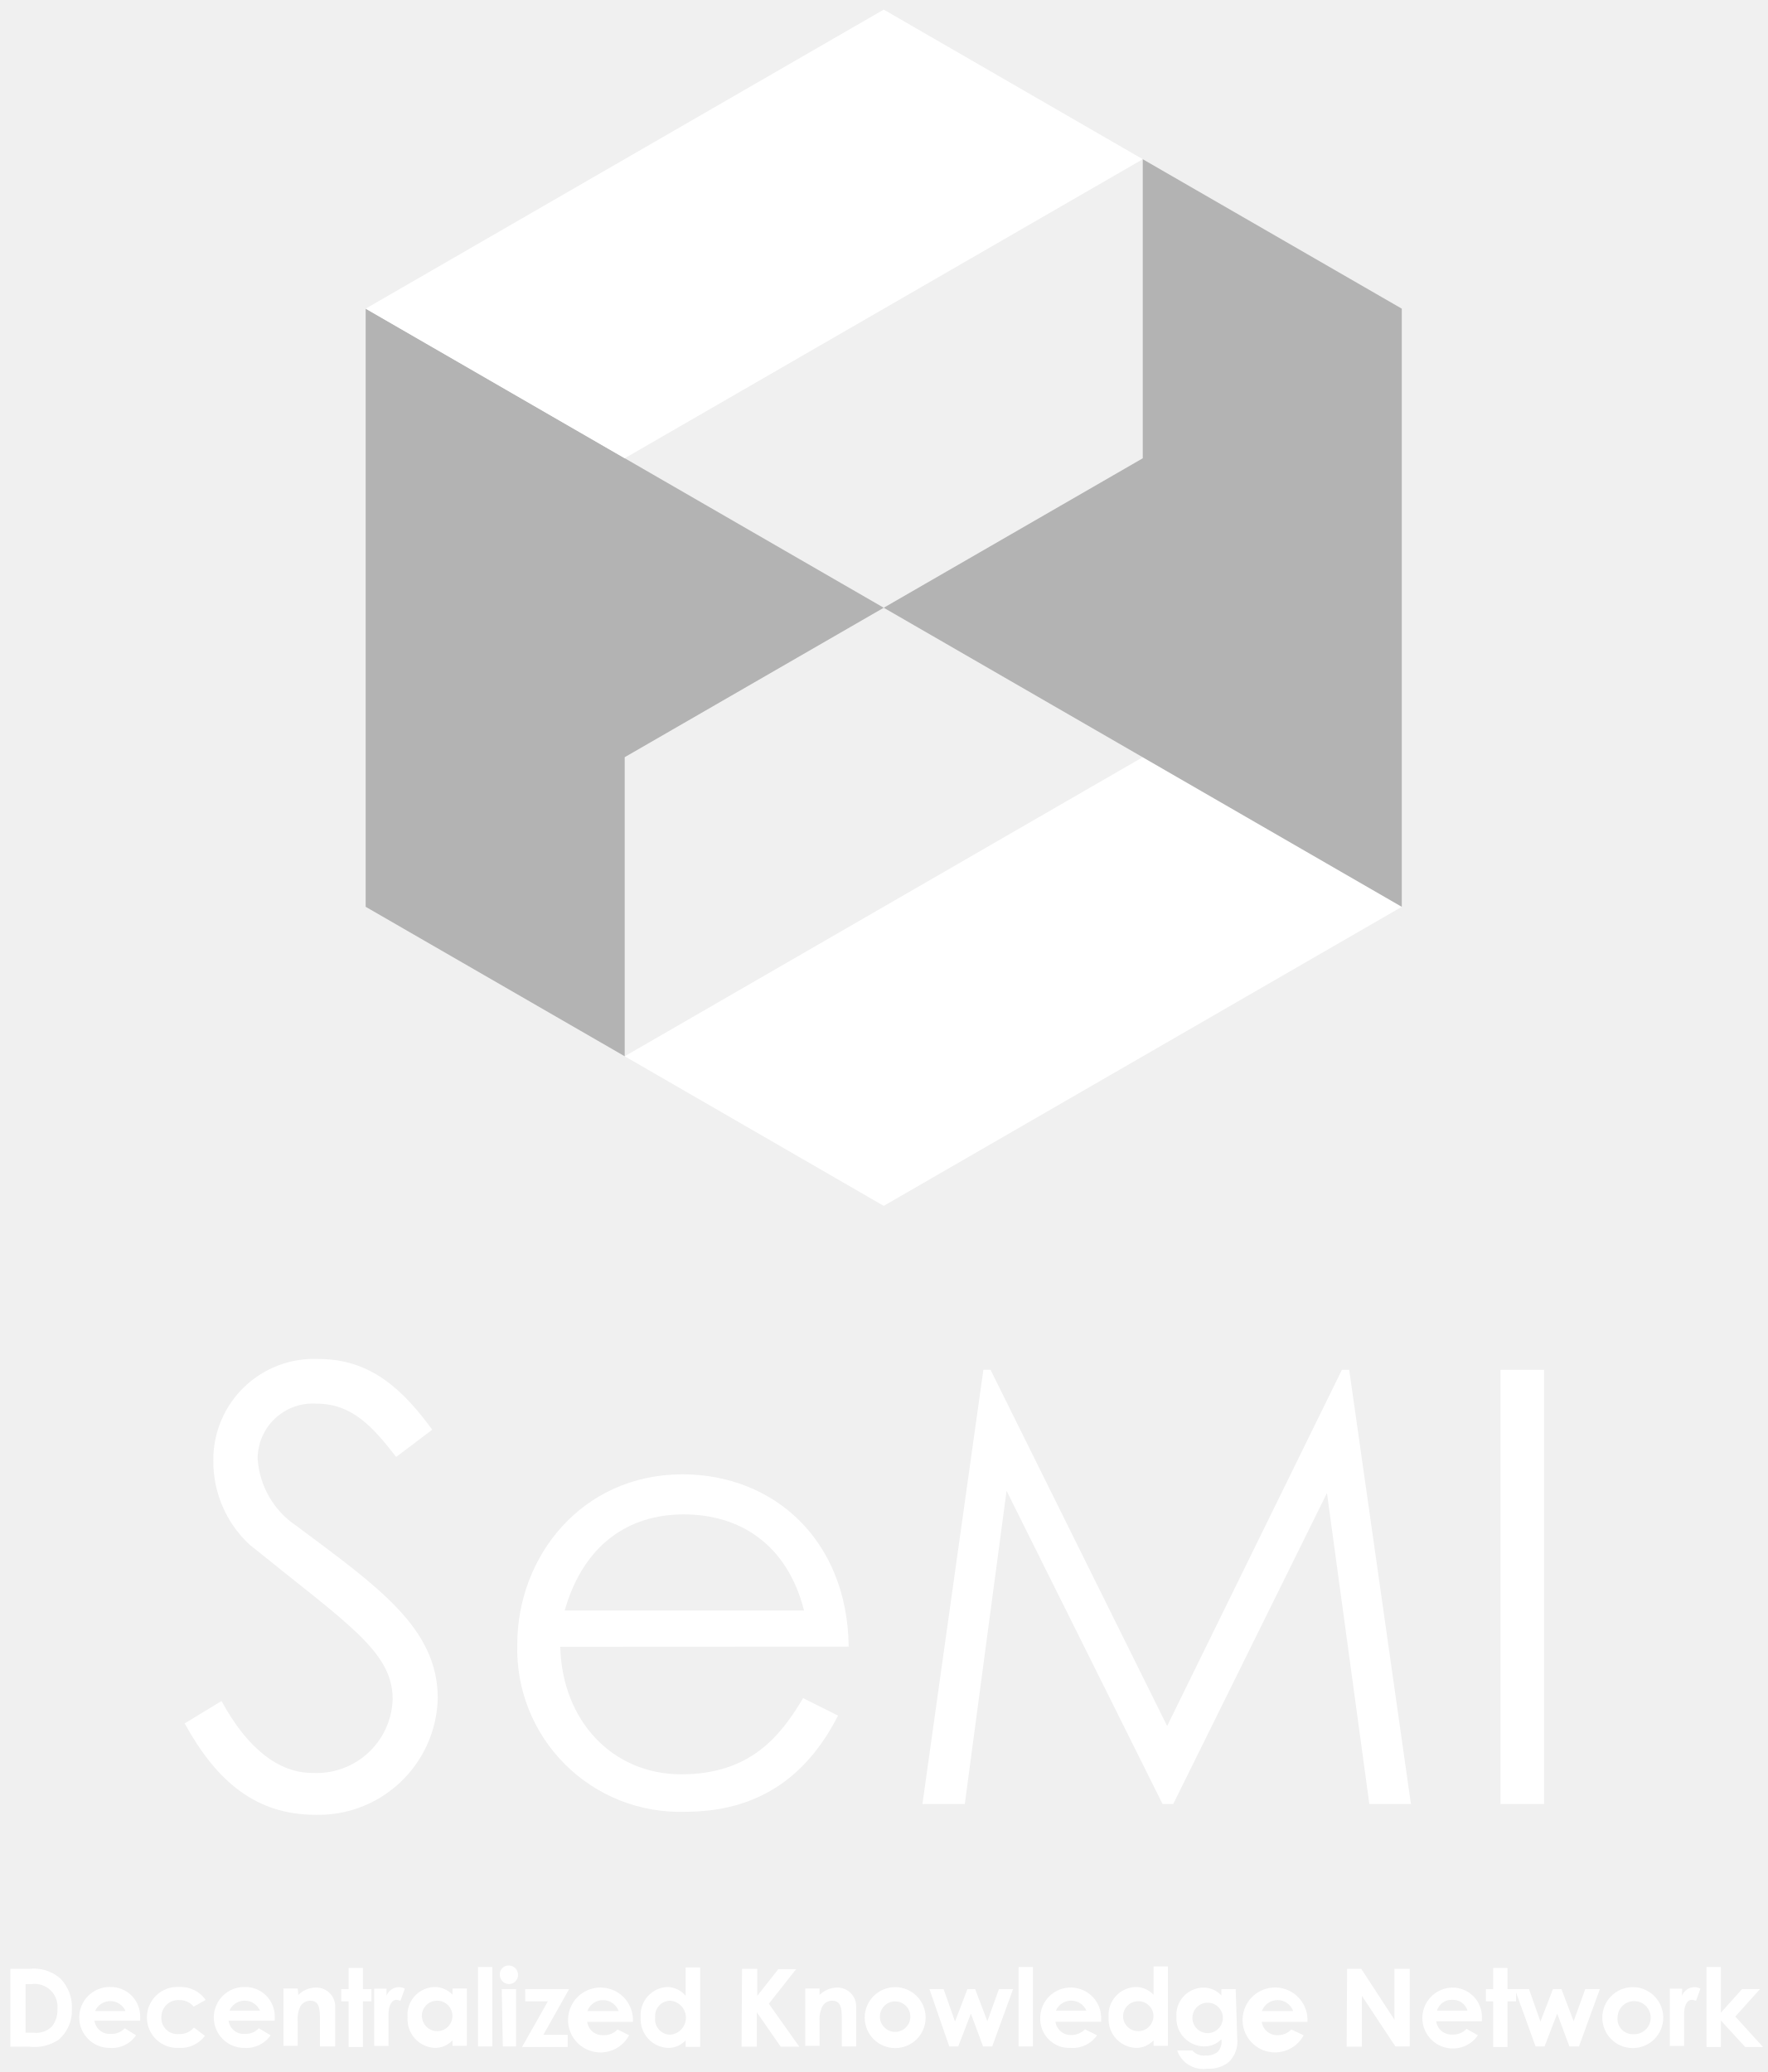
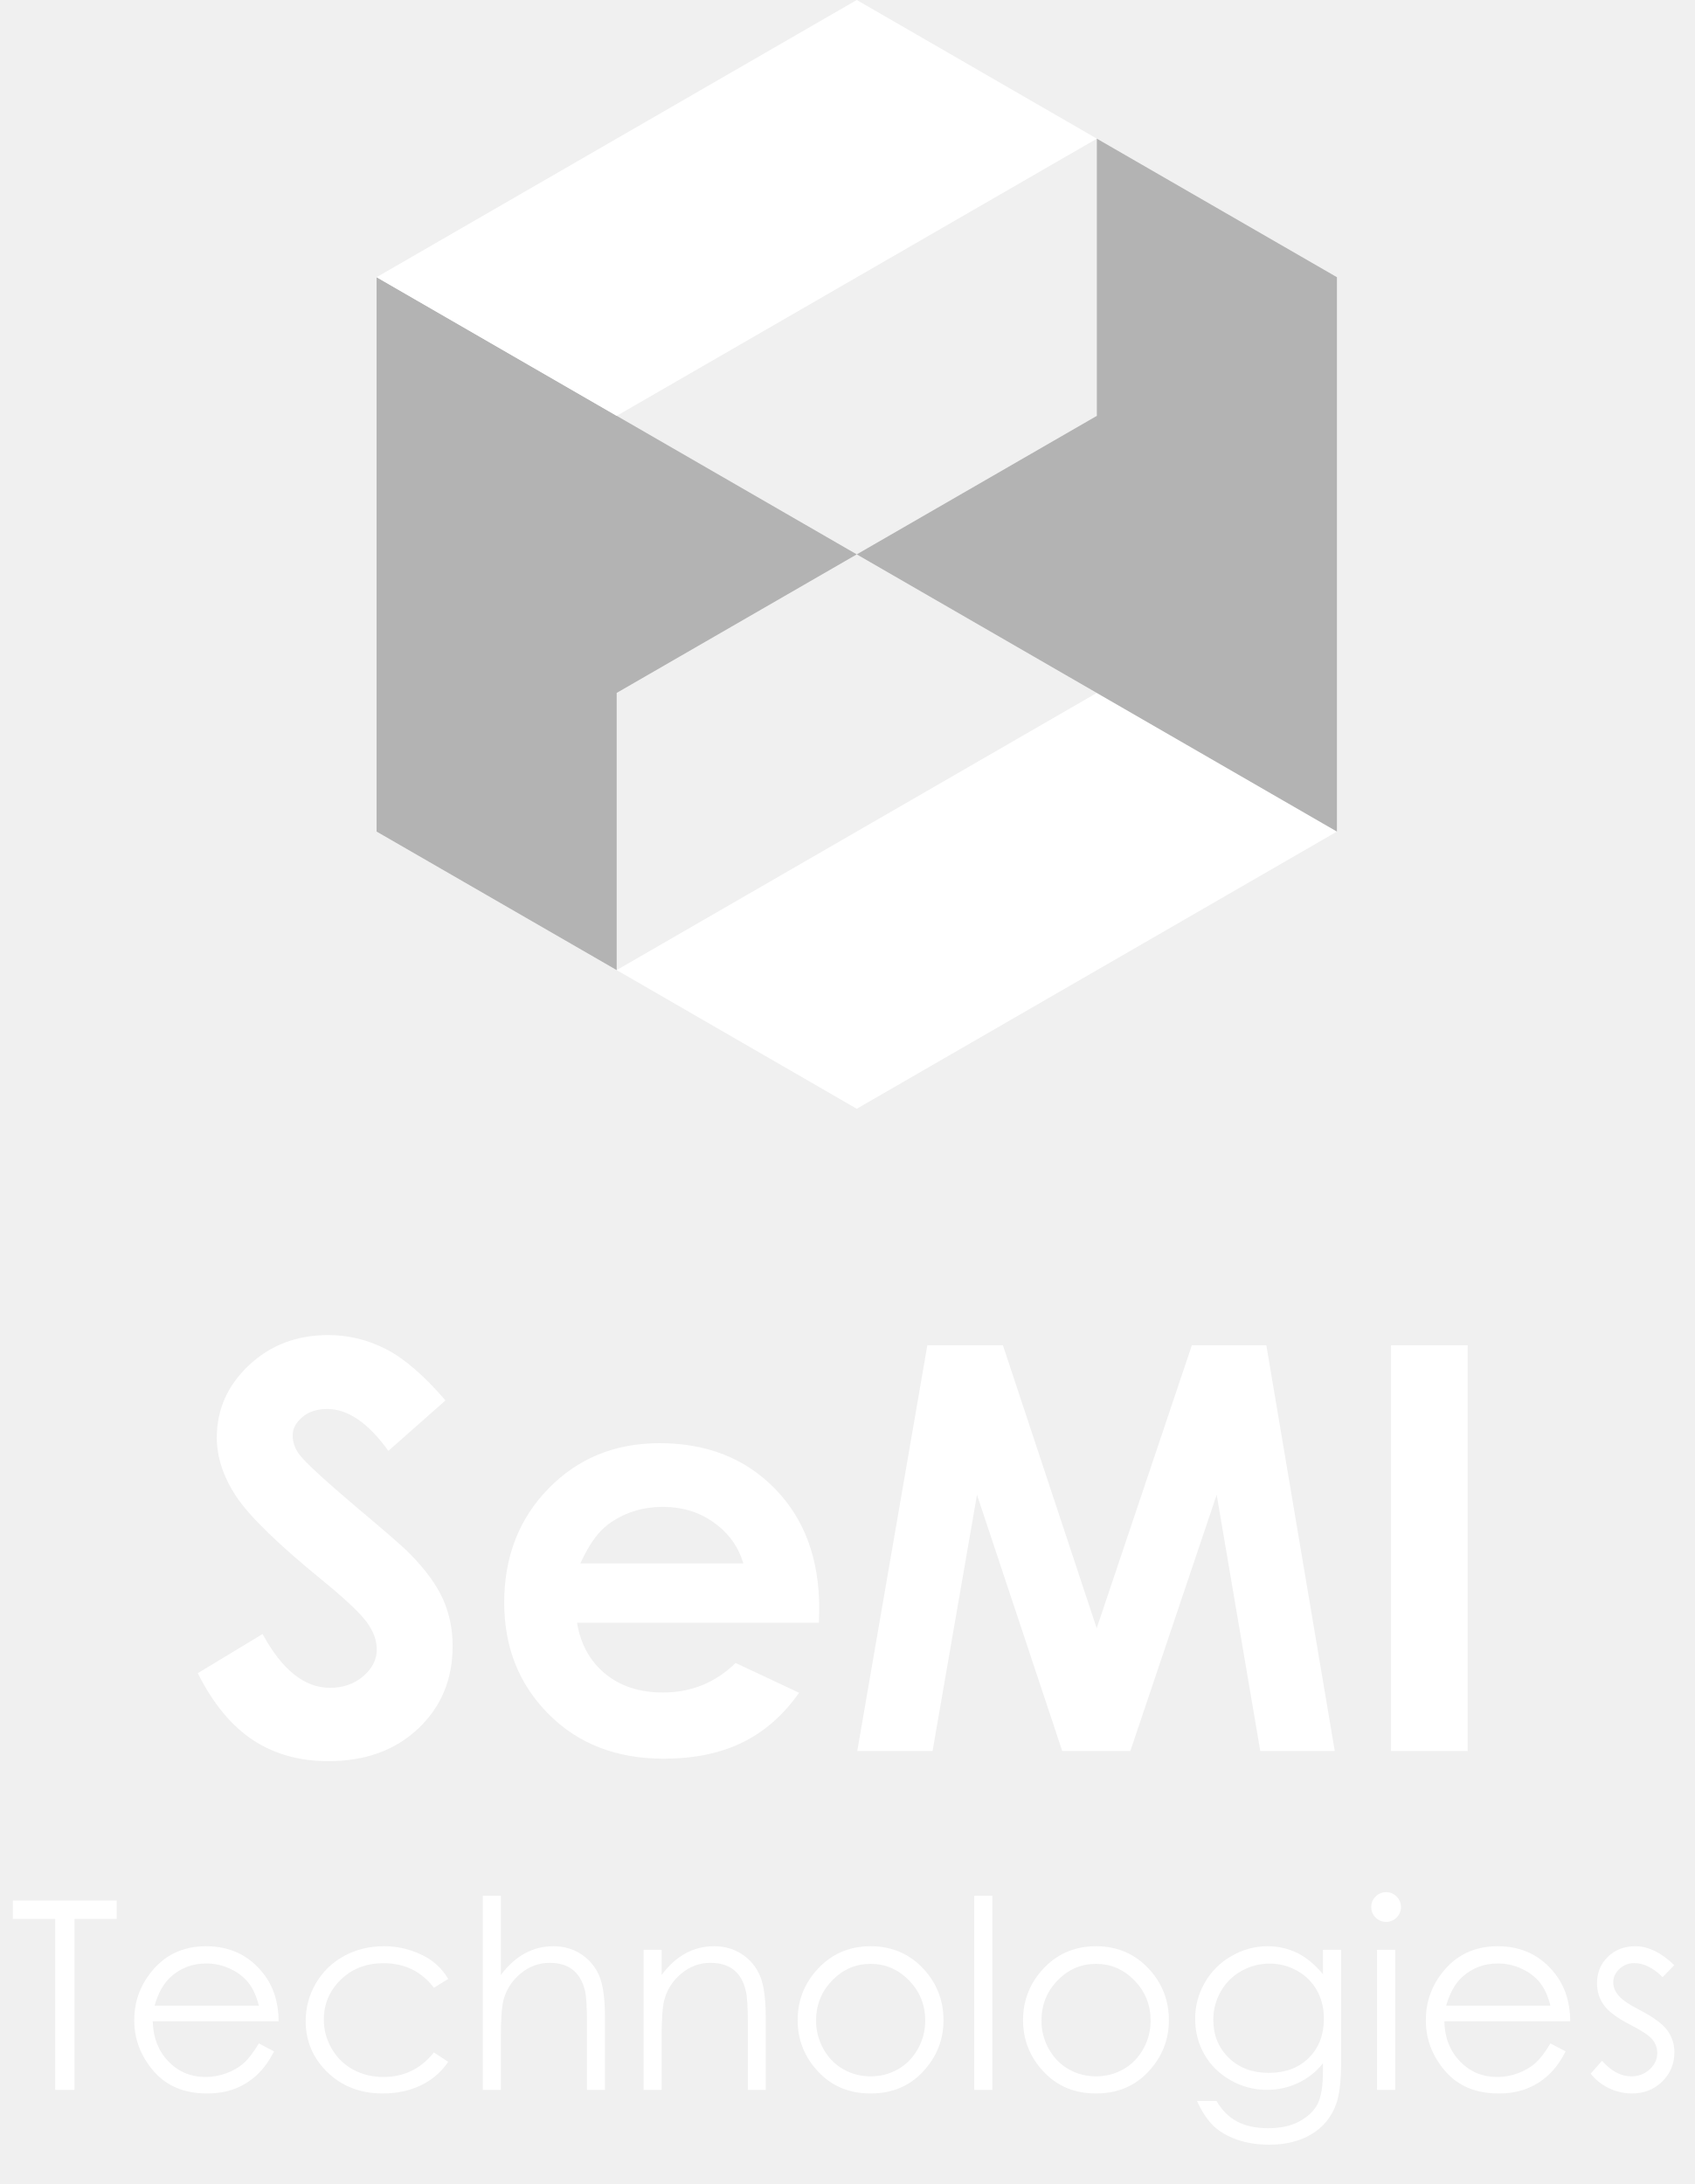
- <svg xmlns="http://www.w3.org/2000/svg" width="87" height="102" viewBox="0 0 87 102">
-   <g fill="none" fill-rule="evenodd">
-     <path fill="#FFF" d="M19.5 71.722c-1.163-1.5-2.175-2.624-3.93-2.624a2.715 2.715 0 0 0-2.888 2.715 4.312 4.312 0 0 0 1.905 3.3c4.02 3 6.96 5.032 6.96 8.482a5.88 5.88 0 0 1-6 5.745c-2.947 0-4.882-1.635-6.457-4.5l1.815-1.103c1.275 2.356 2.828 3.54 4.463 3.54a3.75 3.75 0 0 0 3.96-3.63c0-2.347-2.206-3.69-7.058-7.62a5.588 5.588 0 0 1-1.77-4.132 4.958 4.958 0 0 1 5.182-4.995c2.618 0 4.193 1.575 5.595 3.48L19.5 71.723z" />
-     <path fill="#FFF" fill-rule="nonzero" d="M27.578 81.067c.09 3.63 2.557 6.278 5.954 6.278 3.398 0 4.883-1.875 6-3.75l1.718.862c-1.612 3.158-4.08 4.733-7.538 4.733a8.01 8.01 0 0 1-8.25-8.25c0-4.32 3.188-8.362 8.13-8.362 4.5 0 8.123 3.24 8.183 8.482l-14.197.007zm12-1.784c-.833-3.278-3.18-4.733-5.918-4.733-2.737 0-4.942 1.5-5.865 4.733h11.782z" />
-     <path fill="#FFF" d="M45.405 88.808l3-21.376h.352l8.693 17.535 8.602-17.534h.36l3.038 21.374h-2.047L65.317 73.5 57.75 88.808h-.525l-7.68-15.42-2.055 15.42zM73.86 67.433h2.145v21.374H73.86z" />
-     <path fill="#B3B3B3" d="M18 15.195V44.64l12.75 7.358V37.275l12.75-7.357z" />
-     <path fill="#FFF" d="M56.25 7.838L43.5.473 18 15.194l12.75 7.365zM69 44.64l-12.75-7.365-25.5 14.723 12.75 7.364z" />
-     <path fill="#B3B3B3" d="M69 44.64V15.195L56.25 7.838V22.56L43.5 29.918z" />
-     <path fill="#FFF" fill-rule="nonzero" d="M.51 96.922h.923a1.988 1.988 0 0 1 1.552.488c.383.403.584.945.555 1.5a1.89 1.89 0 0 1-.652 1.5c-.426.284-.94.406-1.448.345H.51v-3.832zm.75.75v2.393h.383c.328.043.659-.065.9-.293.199-.244.3-.554.284-.87a1.125 1.125 0 0 0-1.267-1.23h-.3zM6.697 100.192c-.289.426-.784.664-1.297.623a1.5 1.5 0 0 1 0-3 1.448 1.448 0 0 1 1.5 1.5v.157H4.65a.75.75 0 0 0 .787.653.9.9 0 0 0 .705-.278l.555.346zM6.18 99a.818.818 0 0 0-1.5 0h1.5z" />
-     <path fill="#FFF" d="M10.088 100.222a1.5 1.5 0 0 1-1.275.593 1.5 1.5 0 0 1-1.583-1.5 1.5 1.5 0 0 1 1.59-1.5 1.5 1.5 0 0 1 1.305.638l-.592.33a.877.877 0 0 0-.705-.323.833.833 0 0 0-.885.855.787.787 0 0 0 .854.817c.288.02.567-.1.75-.322l.54.412z" />
-     <path fill="#FFF" fill-rule="nonzero" d="M13.32 100.192c-.291.424-.785.66-1.297.623a1.5 1.5 0 0 1 0-3 1.448 1.448 0 0 1 1.5 1.5v.157H11.25c.05.394.4.68.795.653a.892.892 0 0 0 .697-.278l.578.346zm-.525-1.214a.818.818 0 0 0-1.5 0h1.5z" />
-     <path fill="#FFF" d="M14.685 98.205c.222-.222.52-.35.832-.36a.93.93 0 0 1 .983.968v1.927h-.75v-1.335c0-.555-.053-.915-.48-.915a.563.563 0 0 0-.48.27 1.41 1.41 0 0 0-.135.75v1.2h-.705v-2.82h.705l.03.315zM17.16 96.877h.705v1.043h.42v.6h-.42v2.25h-.705v-2.25h-.36v-.6h.36zM19.027 98.25a.652.652 0 0 1 .593-.427.593.593 0 0 1 .307.075l-.217.6a.532.532 0 0 0-.203-.053c-.202 0-.36.233-.382.645v1.627h-.705v-2.82h.607v.353z" />
-     <path fill="#FFF" fill-rule="nonzero" d="M22.275 100.44c-.225.241-.54.377-.87.375a1.41 1.41 0 0 1-1.343-1.5 1.372 1.372 0 0 1 1.32-1.5c.338-.002.662.136.893.383v-.308h.705v2.82h-.705v-.27zm-1.5-1.117a.75.75 0 1 0 .75-.833.75.75 0 0 0-.758.833h.008z" />
-     <path fill="#FFF" d="M23.527 96.832h.706v3.908h-.706z" />
-     <path fill="#FFF" fill-rule="nonzero" d="M25.5 97.222a.45.45 0 0 1-.45.45.465.465 0 0 1-.45-.487.435.435 0 0 1 .45-.428.458.458 0 0 1 .45.465zm-.802.698h.704v2.82h-.652l-.052-2.82z" />
-     <path fill="#FFF" d="M25.852 97.92h2.16l-1.267 2.25h1.2v.6h-2.25l1.275-2.25h-1.117z" />
-     <path fill="#FFF" fill-rule="nonzero" d="M30.968 100.192a1.598 1.598 0 1 1 .187-.817v.157h-2.25a.75.75 0 0 0 .787.653.9.9 0 0 0 .706-.278l.57.285zM30.45 99a.817.817 0 0 0-1.537 0h1.537zM33.75 100.44c-.223.244-.54.38-.87.375a1.41 1.41 0 0 1-1.343-1.5 1.38 1.38 0 0 1 1.328-1.5c.343.012.665.17.885.435v-1.395h.712v3.907h-.712v-.322zm-1.5-1.117a.75.75 0 0 0 .75.84.84.84 0 0 0 0-1.673.75.75 0 0 0-.75.833z" />
-     <path fill="#FFF" d="M36.525 96.922h.75v1.328l1.035-1.313h.877l-1.342 1.703 1.5 2.115h-.915l-1.178-1.695v1.695h-.75zM40.343 98.205c.222-.22.52-.349.832-.36a.922.922 0 0 1 .968.968v1.927h-.706v-1.335c0-.555-.044-.915-.48-.915a.555.555 0 0 0-.472.27 1.418 1.418 0 0 0-.142.75v1.2h-.706v-2.82h.706v.315z" />
-     <path fill="#FFF" fill-rule="nonzero" d="M45.563 99.323a1.5 1.5 0 1 1-3 0 1.5 1.5 0 0 1 3 0zm-2.25 0a.75.75 0 1 0 1.495-.12.75.75 0 0 0-1.495.12z" />
-     <path fill="#FFF" d="M45.75 97.92h.697l.563 1.597.608-1.597H48l.6 1.582.57-1.582h.697l-1.027 2.82h-.45l-.6-1.612-.623 1.612h-.442zM50.138 96.832h.705v3.908h-.706z" />
-     <path fill="#FFF" fill-rule="nonzero" d="M54 100.192c-.291.424-.785.66-1.297.623a1.433 1.433 0 0 1-1.5-1.5 1.5 1.5 0 1 1 3 .053v.157h-2.25a.75.75 0 0 0 .75.652.923.923 0 0 0 .704-.277l.593.292zm-.525-1.214a.818.818 0 0 0-1.5 0h1.5zM56.782 100.44c-.223.243-.54.38-.87.375a1.41 1.41 0 0 1-1.342-1.5 1.38 1.38 0 0 1 1.328-1.5c.335 0 .655.138.884.383v-1.395h.706v3.907h-.706v-.27zm-1.5-1.117a.75.75 0 1 0 1.491-.166.75.75 0 0 0-1.49.166zM60.9 100.335c.054.44-.105.88-.428 1.185a1.5 1.5 0 0 1-1.027.315 1.357 1.357 0 0 1-1.5-.892h.75a.75.75 0 0 0 .652.247.885.885 0 0 0 .6-.188.75.75 0 0 0 .173-.614c-.223.232-.533.36-.855.352a1.38 1.38 0 0 1-1.358-1.455 1.343 1.343 0 0 1 1.32-1.44c.338-.002.662.136.893.383v-.308h.705l.075 2.415zm-2.205-1.042a.75.75 0 1 0 .75-.706.75.75 0 0 0-.75.75v-.044zM64.17 100.192a1.598 1.598 0 1 1 .188-.817v.157h-2.25a.75.75 0 0 0 .75.653.908.908 0 0 0 .705-.278l.607.285zM63.653 99a.817.817 0 0 0-1.538 0h1.538z" />
-     <path fill="#FFF" d="M66.308 96.922h.697l1.635 2.505v-2.505h.75v3.818h-.705l-1.65-2.49v2.505h-.75z" />
-     <path fill="#FFF" fill-rule="nonzero" d="M72.75 100.192a1.5 1.5 0 1 1-1.305-2.347 1.448 1.448 0 0 1 1.5 1.5v.157h-2.25c.05.394.4.68.795.653a.892.892 0 0 0 .698-.278l.562.316zm-.517-1.214a.75.75 0 0 0-.75-.533.75.75 0 0 0-.75.533h1.5z" />
-     <path fill="#FFF" d="M73.5 96.877h.705v1.043h.42v.6h-.42v2.25H73.5v-2.25h-.36v-.6h.36z" />
-     <path fill="#FFF" d="M74.565 97.92h.698l.562 1.597.615-1.597h.42l.6 1.582.57-1.582h.72l-1.028 2.82h-.472l-.6-1.612-.623 1.612h-.442z" />
-     <path fill="#FFF" fill-rule="nonzero" d="M81.87 99.323a1.5 1.5 0 1 1-3 0 1.5 1.5 0 0 1 3 0zm-2.25 0a.75.75 0 0 0 .75.817.817.817 0 1 0-.75-.817z" />
-     <path fill="#FFF" d="M82.793 98.25a.66.66 0 0 1 .6-.427.638.638 0 0 1 .307.075l-.218.6a.577.577 0 0 0-.21-.053c-.202 0-.36.233-.375.645v1.628h-.705v-2.82h.608l-.007.352zM84 96.832h.705v2.25l1.043-1.162h.884l-1.215 1.35 1.365 1.5h-.877l-1.2-1.305v1.305H84z" />
+ <svg xmlns="http://www.w3.org/2000/svg" width="90px" height="116px" viewBox="0 0 90 116" version="1.1">
+   <g id="logos/SeMI/technologies/vertical/white" stroke="none" stroke-width="1" fill="none" fill-rule="evenodd">
+     <g id="SeMI-Technologies-2" transform="translate(0, 75)" fill="#FFFFFF" fill-rule="nonzero">
+       <path d="M23.657,-0.618 L20.625,2.062 C19.561,0.578 18.477,-0.164 17.373,-0.164 C16.836,-0.164 16.396,-0.02 16.055,0.268 C15.713,0.556 15.542,0.881 15.542,1.242 C15.542,1.604 15.664,1.945 15.908,2.268 C16.24,2.697 17.241,3.62 18.911,5.036 C20.474,6.345 21.421,7.17 21.753,7.512 C22.583,8.352 23.171,9.155 23.518,9.921 C23.865,10.688 24.038,11.525 24.038,12.434 C24.038,14.201 23.428,15.661 22.207,16.813 C20.986,17.966 19.395,18.542 17.432,18.542 C15.898,18.542 14.563,18.166 13.425,17.414 C12.288,16.662 11.313,15.48 10.503,13.869 L13.945,11.789 C14.98,13.693 16.172,14.646 17.52,14.646 C18.223,14.646 18.813,14.44 19.292,14.03 C19.771,13.62 20.01,13.146 20.01,12.609 C20.01,12.121 19.829,11.633 19.468,11.145 C19.106,10.656 18.311,9.909 17.08,8.903 C14.736,6.989 13.223,5.512 12.539,4.472 C11.855,3.432 11.514,2.395 11.514,1.359 C11.514,-0.135 12.083,-1.416 13.22,-2.486 C14.358,-3.555 15.762,-4.09 17.432,-4.09 C18.506,-4.09 19.529,-3.841 20.5,-3.343 C21.472,-2.845 22.524,-1.937 23.657,-0.618 Z M43.491,11.188 L30.645,11.188 C30.83,12.321 31.326,13.222 32.131,13.891 C32.937,14.56 33.965,14.895 35.215,14.895 C36.709,14.895 37.993,14.372 39.067,13.327 L42.437,14.909 C41.597,16.101 40.591,16.982 39.419,17.553 C38.247,18.125 36.855,18.41 35.244,18.41 C32.744,18.41 30.708,17.622 29.136,16.044 C27.563,14.467 26.777,12.492 26.777,10.119 C26.777,7.687 27.561,5.668 29.128,4.062 C30.696,2.456 32.661,1.652 35.024,1.652 C37.534,1.652 39.575,2.456 41.147,4.062 C42.72,5.668 43.506,7.79 43.506,10.427 L43.491,11.188 Z M39.478,8.039 C39.214,7.15 38.694,6.428 37.917,5.871 C37.141,5.314 36.24,5.036 35.215,5.036 C34.102,5.036 33.125,5.349 32.285,5.974 C31.758,6.364 31.27,7.053 30.82,8.039 L39.478,8.039 Z M49.248,-3.548 L53.262,-3.548 L58.242,11.481 L63.296,-3.548 L67.251,-3.548 L70.884,18 L66.929,18 L64.614,4.392 L60.029,18 L56.411,18 L51.885,4.392 L49.526,18 L45.527,18 L49.248,-3.548 Z M73.872,-3.548 L77.944,-3.548 L77.944,18 L73.872,18 L73.872,-3.548 Z M0.683,26.922 L0.683,25.944 L6.199,25.944 L6.199,26.922 L3.957,26.922 L3.957,36 L2.932,36 L2.932,26.922 L0.683,26.922 Z M13.746,33.532 L14.553,33.956 C14.288,34.476 13.983,34.895 13.637,35.214 C13.29,35.533 12.901,35.776 12.468,35.942 C12.035,36.108 11.545,36.191 10.998,36.191 C9.786,36.191 8.838,35.794 8.154,34.999 C7.471,34.203 7.129,33.304 7.129,32.302 C7.129,31.358 7.418,30.518 7.997,29.779 C8.731,28.84 9.713,28.371 10.943,28.371 C12.21,28.371 13.222,28.852 13.979,29.813 C14.516,30.493 14.79,31.34 14.799,32.356 L8.113,32.356 C8.132,33.222 8.407,33.932 8.94,34.486 C9.474,35.04 10.132,35.316 10.916,35.316 C11.294,35.316 11.662,35.25 12.02,35.118 C12.378,34.986 12.682,34.811 12.933,34.592 C13.183,34.373 13.454,34.02 13.746,33.532 Z M13.746,31.529 C13.618,31.019 13.433,30.611 13.189,30.306 C12.945,30 12.623,29.754 12.222,29.567 C11.821,29.381 11.399,29.287 10.957,29.287 C10.228,29.287 9.601,29.522 9.077,29.991 C8.694,30.333 8.405,30.846 8.209,31.529 L13.746,31.529 Z M23.802,30.107 L23.043,30.579 C22.387,29.709 21.491,29.273 20.356,29.273 C19.45,29.273 18.696,29.565 18.097,30.148 C17.498,30.732 17.198,31.44 17.198,32.274 C17.198,32.817 17.336,33.327 17.612,33.806 C17.888,34.284 18.266,34.656 18.747,34.92 C19.227,35.184 19.766,35.316 20.363,35.316 C21.457,35.316 22.35,34.881 23.043,34.011 L23.802,34.51 C23.446,35.043 22.969,35.457 22.37,35.75 C21.77,36.044 21.088,36.191 20.322,36.191 C19.146,36.191 18.171,35.818 17.396,35.07 C16.622,34.323 16.234,33.414 16.234,32.343 C16.234,31.623 16.416,30.954 16.778,30.336 C17.14,29.719 17.638,29.237 18.271,28.891 C18.905,28.544 19.614,28.371 20.397,28.371 C20.89,28.371 21.365,28.446 21.823,28.597 C22.281,28.747 22.669,28.943 22.988,29.185 C23.307,29.426 23.578,29.734 23.802,30.107 Z M25.641,25.691 L26.598,25.691 L26.598,29.896 C26.985,29.385 27.411,29.003 27.876,28.75 C28.341,28.498 28.844,28.371 29.387,28.371 C29.943,28.371 30.436,28.512 30.867,28.795 C31.297,29.077 31.615,29.457 31.82,29.933 C32.025,30.409 32.128,31.156 32.128,32.172 L32.128,36 L31.171,36 L31.171,32.452 C31.171,31.595 31.137,31.023 31.068,30.736 C30.95,30.244 30.735,29.874 30.422,29.625 C30.11,29.377 29.701,29.253 29.195,29.253 C28.617,29.253 28.098,29.444 27.64,29.827 C27.182,30.21 26.88,30.684 26.734,31.249 C26.643,31.614 26.598,32.288 26.598,33.272 L26.598,36 L25.641,36 L25.641,25.691 Z M34.179,28.562 L35.136,28.562 L35.136,29.896 C35.519,29.385 35.942,29.003 36.407,28.75 C36.872,28.498 37.378,28.371 37.925,28.371 C38.481,28.371 38.974,28.512 39.405,28.795 C39.835,29.077 40.153,29.458 40.358,29.937 C40.563,30.415 40.666,31.16 40.666,32.172 L40.666,36 L39.716,36 L39.716,32.452 C39.716,31.595 39.679,31.023 39.606,30.736 C39.493,30.244 39.278,29.874 38.964,29.625 C38.649,29.377 38.239,29.253 37.733,29.253 C37.155,29.253 36.636,29.444 36.178,29.827 C35.72,30.21 35.418,30.684 35.272,31.249 C35.181,31.618 35.136,32.293 35.136,33.272 L35.136,36 L34.179,36 L34.179,28.562 Z M46.237,28.371 C47.381,28.371 48.329,28.786 49.081,29.615 C49.765,30.372 50.106,31.267 50.106,32.302 C50.106,33.341 49.745,34.249 49.023,35.026 C48.301,35.803 47.372,36.191 46.237,36.191 C45.098,36.191 44.167,35.803 43.445,35.026 C42.722,34.249 42.361,33.341 42.361,32.302 C42.361,31.272 42.703,30.379 43.387,29.622 C44.139,28.788 45.089,28.371 46.237,28.371 Z M46.237,29.308 C45.444,29.308 44.763,29.602 44.193,30.189 C43.624,30.777 43.339,31.488 43.339,32.322 C43.339,32.86 43.469,33.361 43.729,33.826 C43.988,34.291 44.339,34.65 44.781,34.903 C45.223,35.156 45.709,35.282 46.237,35.282 C46.766,35.282 47.251,35.156 47.693,34.903 C48.135,34.65 48.486,34.291 48.746,33.826 C49.006,33.361 49.136,32.86 49.136,32.322 C49.136,31.488 48.85,30.777 48.278,30.189 C47.706,29.602 47.026,29.308 46.237,29.308 Z M51.74,25.691 L52.697,25.691 L52.697,36 L51.74,36 L51.74,25.691 Z M58.207,28.371 C59.351,28.371 60.299,28.786 61.051,29.615 C61.734,30.372 62.076,31.267 62.076,32.302 C62.076,33.341 61.715,34.249 60.993,35.026 C60.27,35.803 59.342,36.191 58.207,36.191 C57.068,36.191 56.137,35.803 55.415,35.026 C54.692,34.249 54.331,33.341 54.331,32.302 C54.331,31.272 54.673,30.379 55.356,29.622 C56.108,28.788 57.059,28.371 58.207,28.371 Z M58.207,29.308 C57.414,29.308 56.733,29.602 56.163,30.189 C55.593,30.777 55.309,31.488 55.309,32.322 C55.309,32.86 55.438,33.361 55.698,33.826 C55.958,34.291 56.309,34.65 56.751,34.903 C57.193,35.156 57.678,35.282 58.207,35.282 C58.736,35.282 59.221,35.156 59.663,34.903 C60.105,34.65 60.456,34.291 60.716,33.826 C60.976,33.361 61.105,32.86 61.105,32.322 C61.105,31.488 60.82,30.777 60.248,30.189 C59.676,29.602 58.995,29.308 58.207,29.308 Z M70.259,28.562 L71.223,28.562 L71.223,34.489 C71.223,35.533 71.132,36.296 70.949,36.779 C70.699,37.463 70.263,37.989 69.644,38.358 C69.024,38.728 68.279,38.912 67.408,38.912 C66.77,38.912 66.197,38.822 65.689,38.642 C65.181,38.462 64.767,38.221 64.448,37.917 C64.129,37.614 63.835,37.171 63.566,36.588 L64.605,36.588 C64.888,37.08 65.253,37.445 65.699,37.682 C66.146,37.919 66.7,38.037 67.36,38.037 C68.012,38.037 68.562,37.915 69.011,37.671 C69.46,37.428 69.78,37.121 69.972,36.752 C70.163,36.383 70.259,35.788 70.259,34.968 L70.259,34.585 C69.899,35.041 69.459,35.39 68.939,35.634 C68.42,35.878 67.868,36 67.285,36 C66.602,36 65.959,35.83 65.357,35.491 C64.756,35.151 64.291,34.694 63.963,34.12 C63.635,33.546 63.471,32.915 63.471,32.227 C63.471,31.538 63.642,30.897 63.983,30.302 C64.325,29.708 64.798,29.237 65.402,28.891 C66.006,28.544 66.643,28.371 67.312,28.371 C67.868,28.371 68.387,28.486 68.868,28.716 C69.348,28.946 69.812,29.326 70.259,29.854 L70.259,28.562 Z M67.436,29.294 C66.893,29.294 66.39,29.425 65.925,29.687 C65.46,29.949 65.095,30.311 64.831,30.774 C64.567,31.236 64.435,31.737 64.435,32.274 C64.435,33.09 64.708,33.765 65.255,34.298 C65.802,34.831 66.51,35.098 67.381,35.098 C68.26,35.098 68.968,34.833 69.503,34.305 C70.039,33.776 70.307,33.081 70.307,32.22 C70.307,31.659 70.184,31.159 69.938,30.719 C69.691,30.279 69.343,29.932 68.892,29.677 C68.44,29.422 67.955,29.294 67.436,29.294 Z M73.608,25.5 C73.827,25.5 74.014,25.577 74.169,25.732 C74.324,25.887 74.401,26.074 74.401,26.293 C74.401,26.507 74.324,26.692 74.169,26.847 C74.014,27.002 73.827,27.079 73.608,27.079 C73.394,27.079 73.21,27.002 73.055,26.847 C72.9,26.692 72.822,26.507 72.822,26.293 C72.822,26.074 72.9,25.887 73.055,25.732 C73.21,25.577 73.394,25.5 73.608,25.5 Z M73.13,28.562 L74.094,28.562 L74.094,36 L73.13,36 L73.13,28.562 Z M82.338,33.532 L83.145,33.956 C82.88,34.476 82.575,34.895 82.229,35.214 C81.882,35.533 81.493,35.776 81.06,35.942 C80.627,36.108 80.137,36.191 79.59,36.191 C78.378,36.191 77.43,35.794 76.746,34.999 C76.062,34.203 75.721,33.304 75.721,32.302 C75.721,31.358 76.01,30.518 76.589,29.779 C77.323,28.84 78.305,28.371 79.535,28.371 C80.802,28.371 81.814,28.852 82.57,29.813 C83.108,30.493 83.382,31.34 83.391,32.356 L76.705,32.356 C76.723,33.222 76.999,33.932 77.532,34.486 C78.065,35.04 78.724,35.316 79.508,35.316 C79.886,35.316 80.254,35.25 80.612,35.118 C80.97,34.986 81.274,34.811 81.524,34.592 C81.775,34.373 82.046,34.02 82.338,33.532 Z M82.338,31.529 C82.21,31.019 82.025,30.611 81.781,30.306 C81.537,30 81.215,29.754 80.813,29.567 C80.412,29.381 79.991,29.287 79.549,29.287 C78.82,29.287 78.193,29.522 77.669,29.991 C77.286,30.333 76.997,30.846 76.801,31.529 L82.338,31.529 Z M88.914,29.376 L88.299,30.012 C87.788,29.515 87.289,29.267 86.802,29.267 C86.492,29.267 86.226,29.369 86.005,29.574 C85.784,29.779 85.674,30.019 85.674,30.292 C85.674,30.534 85.765,30.764 85.947,30.982 C86.13,31.206 86.512,31.468 87.096,31.769 C87.807,32.138 88.29,32.493 88.545,32.835 C88.796,33.181 88.921,33.571 88.921,34.004 C88.921,34.615 88.707,35.132 88.278,35.556 C87.85,35.979 87.314,36.191 86.672,36.191 C86.243,36.191 85.834,36.098 85.445,35.911 C85.055,35.724 84.733,35.467 84.478,35.139 L85.079,34.455 C85.567,35.007 86.084,35.282 86.631,35.282 C87.014,35.282 87.34,35.159 87.608,34.913 C87.877,34.667 88.012,34.378 88.012,34.045 C88.012,33.771 87.923,33.528 87.745,33.313 C87.567,33.104 87.166,32.84 86.542,32.521 C85.872,32.174 85.416,31.832 85.175,31.495 C84.933,31.158 84.812,30.773 84.812,30.34 C84.812,29.775 85.005,29.305 85.39,28.932 C85.775,28.558 86.262,28.371 86.85,28.371 C87.533,28.371 88.221,28.706 88.914,29.376 Z" id="SeMITechnologies" />
+     </g>
+     <g id="Group" transform="translate(20, 0)">
+       <polygon id="Path" fill="#B3B3B3" points="0 14.723 0 44.167 12.75 51.525 12.75 36.803 25.5 29.445" />
+       <polygon id="Path" fill="#FFFFFF" points="38.25 7.365 25.5 4.61852778e-14 0 14.723 12.75 22.087" />
+       <polygon id="Path" fill="#FFFFFF" points="51 44.167 38.25 36.803 12.75 51.525 25.5 58.89" />
+       <polygon id="Path" fill="#B3B3B3" points="51 44.167 51 14.723 38.25 7.365 38.25 22.087 25.5 29.445" />
+     </g>
  </g>
</svg>
